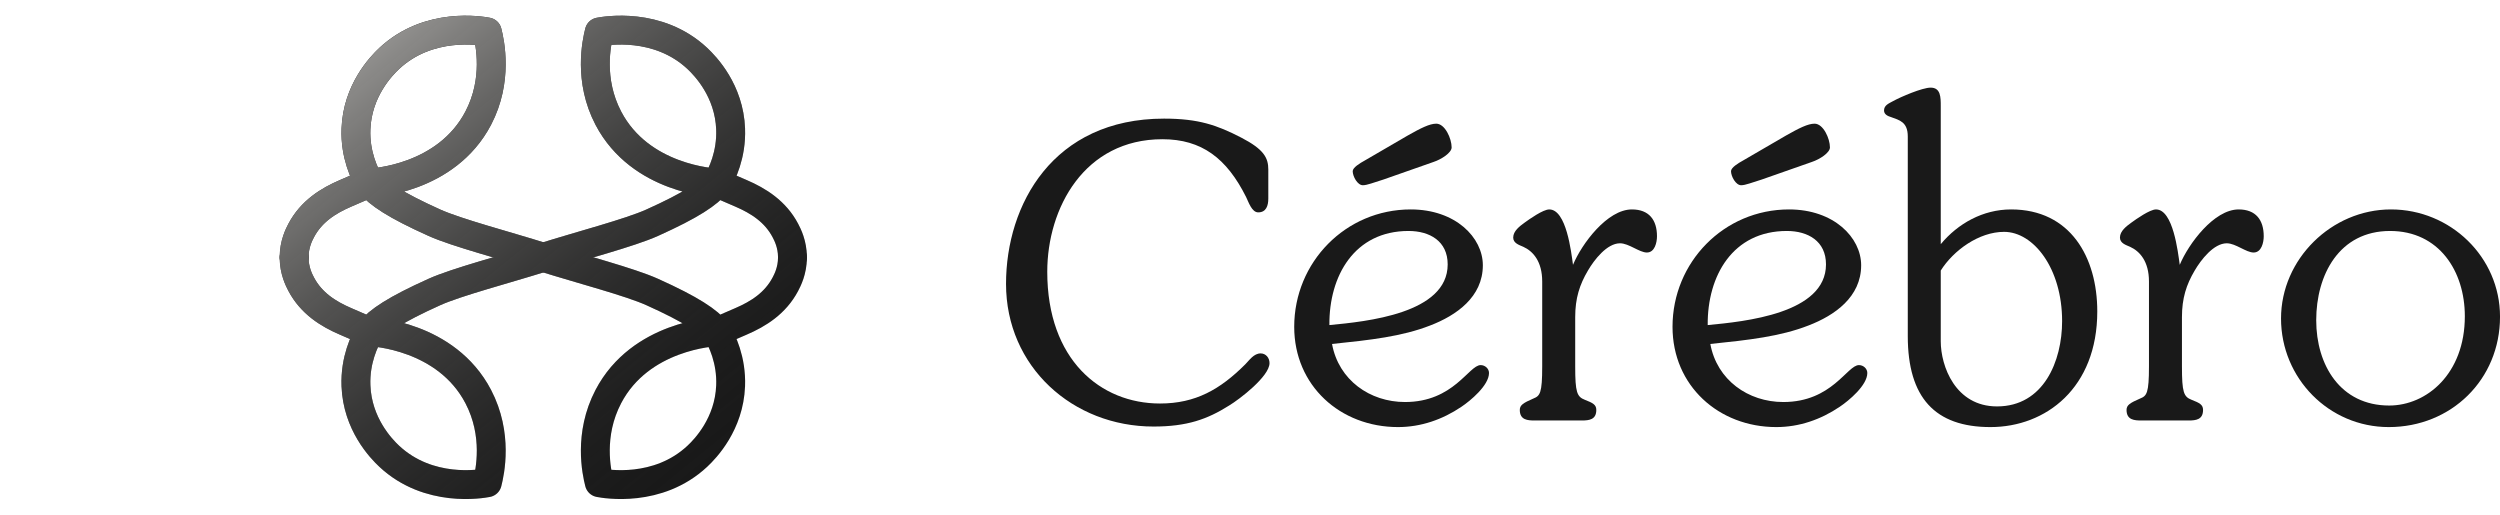
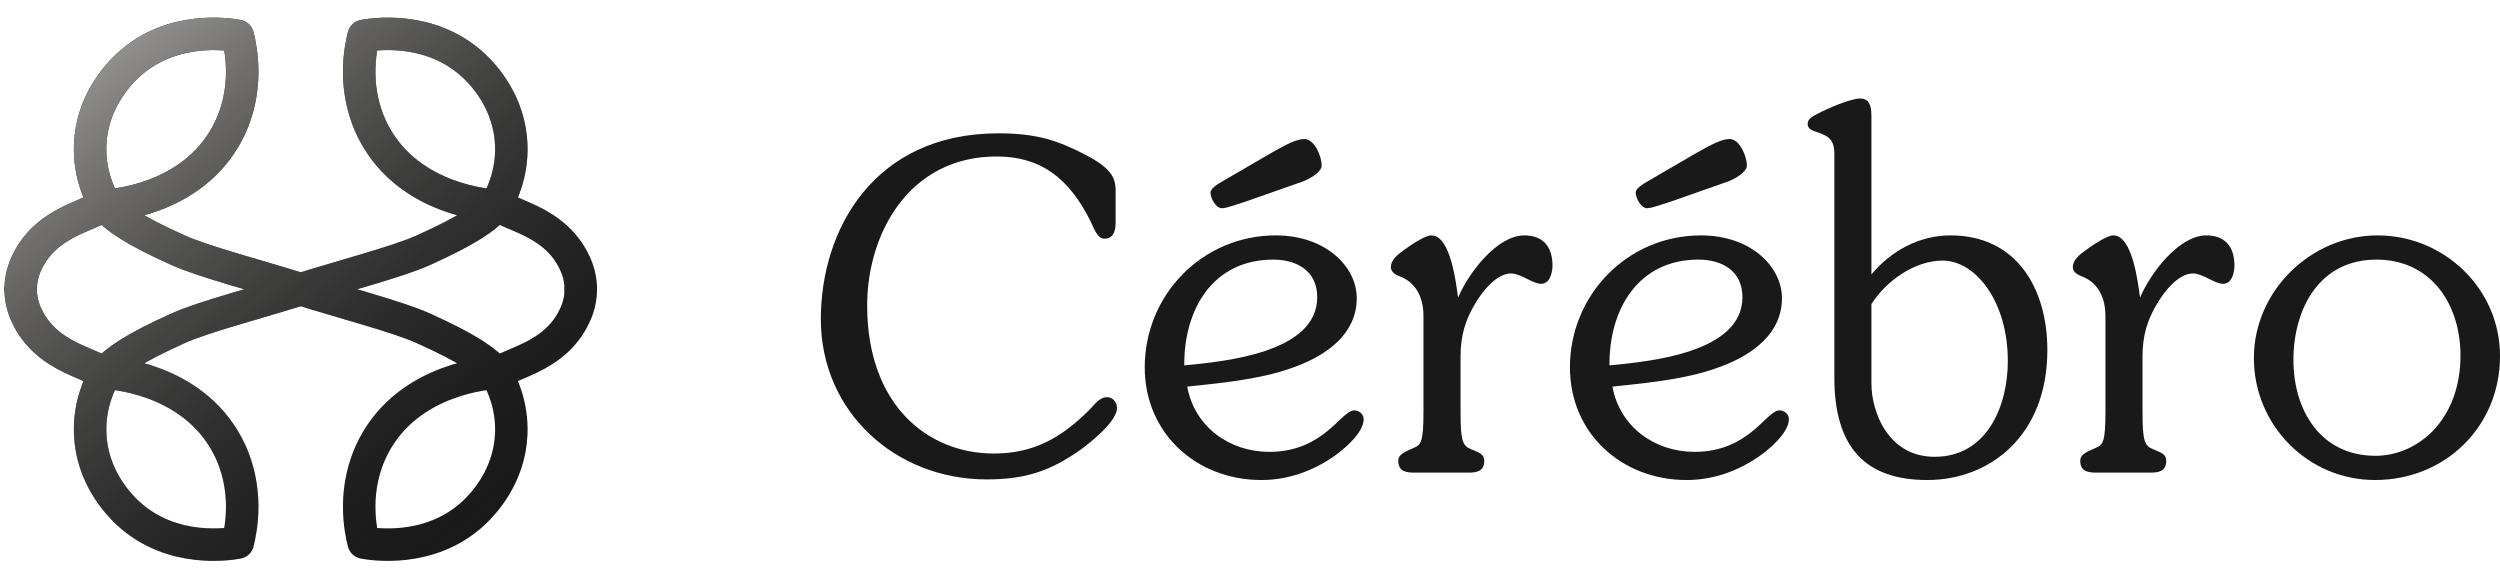
- <svg xmlns="http://www.w3.org/2000/svg" width="136" height="28" viewBox="0 0 136 28" fill="none">
-   <path d="M29.555 14C27.505 13.355 24.847 12.663 23.634 12.117C21.487 11.15 20.59 10.539 20.108 9.952C20.276 9.946 24.273 9.752 26.015 6.43C27.102 4.356 26.654 2.312 26.508 1.739C26.186 1.677 23.323 1.174 21.177 3.178C20.727 3.598 19.442 4.938 19.364 7.016C19.311 8.423 19.837 9.484 20.107 9.952C19.7 10.129 19.266 10.317 18.8 10.517C17.855 10.923 16.933 11.499 16.383 12.543C16.265 12.767 16.006 13.275 16 13.975V14" stroke="#191919" stroke-width="1.571" stroke-linecap="round" stroke-linejoin="round" />
-   <path d="M16 14V14.025C16.006 14.725 16.265 15.233 16.383 15.457C16.933 16.501 17.855 17.077 18.8 17.483C19.266 17.683 19.7 17.871 20.107 18.049C19.837 18.516 19.311 19.576 19.364 20.984C19.442 23.062 20.727 24.402 21.177 24.822C23.322 26.826 26.186 26.323 26.508 26.261C26.654 25.688 27.102 23.645 26.015 21.57C24.273 18.248 20.276 18.054 20.108 18.048C20.59 17.461 21.487 16.85 23.634 15.883C24.847 15.337 27.505 14.645 29.555 14" stroke="#191919" stroke-width="1.571" stroke-linecap="round" stroke-linejoin="round" />
-   <path d="M43.11 14V13.975C43.104 13.275 42.844 12.768 42.726 12.543C42.177 11.499 41.255 10.924 40.31 10.517C39.844 10.317 39.41 10.129 39.003 9.952C39.273 9.485 39.799 8.424 39.746 7.016C39.668 4.938 38.383 3.599 37.933 3.178C35.788 1.174 32.924 1.677 32.602 1.739C32.455 2.313 32.007 4.356 33.095 6.431C34.837 9.752 38.834 9.947 39.002 9.952C38.52 10.539 37.623 11.151 35.476 12.117C34.263 12.663 31.605 13.355 29.555 14" stroke="#191919" stroke-width="1.571" stroke-linecap="round" stroke-linejoin="round" />
-   <path d="M29.555 14C31.605 14.645 34.263 15.337 35.476 15.883C37.623 16.85 38.52 17.461 39.002 18.048C38.834 18.054 34.837 18.248 33.095 21.57C32.007 23.645 32.455 25.688 32.602 26.261C32.924 26.323 35.787 26.826 37.933 24.822C38.383 24.402 39.667 23.062 39.746 20.984C39.799 19.577 39.273 18.516 39.003 18.049C39.41 17.871 39.844 17.683 40.31 17.483C41.255 17.077 42.177 16.501 42.726 15.457C42.844 15.233 43.104 14.725 43.11 14.025V14" stroke="#191919" stroke-width="1.571" stroke-linecap="round" stroke-linejoin="round" />
-   <path d="M29.555 14C27.505 13.355 24.847 12.663 23.634 12.117C21.487 11.15 20.59 10.539 20.108 9.952M29.555 14C27.505 14.645 24.847 15.337 23.634 15.883C21.487 16.85 20.59 17.462 20.107 18.049M29.555 14C31.605 13.355 34.263 12.663 35.476 12.117C37.622 11.151 38.52 10.539 39.002 9.952M29.555 14C31.605 14.645 34.263 15.337 35.476 15.883C37.623 16.85 38.52 17.461 39.002 18.048M20.108 9.952C20.276 9.946 24.273 9.752 26.015 6.43C27.102 4.356 26.654 2.312 26.508 1.739C26.186 1.677 23.323 1.174 21.177 3.178C20.727 3.598 19.442 4.938 19.364 7.016C19.311 8.423 19.838 9.485 20.108 9.952ZM20.108 9.952C19.701 10.129 19.266 10.317 18.8 10.517C17.855 10.923 16.933 11.499 16.383 12.543C16.265 12.767 16.006 13.275 16 13.975V14L16 14.025C16.006 14.725 16.266 15.233 16.384 15.457C16.933 16.501 17.855 17.077 18.8 17.483C19.266 17.683 19.7 17.871 20.107 18.049M20.107 18.049C19.837 18.516 19.311 19.576 19.364 20.984C19.442 23.062 20.727 24.402 21.177 24.822C23.322 26.826 26.186 26.323 26.508 26.261C26.655 25.688 27.103 23.645 26.015 21.57C24.273 18.248 20.275 18.054 20.107 18.049ZM39.002 9.952C39.409 10.129 39.844 10.317 40.309 10.517C41.255 10.924 42.177 11.499 42.726 12.543C42.844 12.768 43.104 13.275 43.109 13.975V14L43.11 14.025C43.104 14.725 42.845 15.233 42.727 15.457C42.178 16.501 41.255 17.077 40.31 17.483C39.844 17.683 39.409 17.871 39.002 18.048M39.002 9.952C39.272 9.485 39.798 8.424 39.745 7.017C39.667 4.938 38.383 3.599 37.933 3.178C35.787 1.174 32.924 1.677 32.602 1.739C32.455 2.313 32.007 4.356 33.095 6.431C34.837 9.752 38.835 9.946 39.002 9.952ZM39.002 18.048C38.834 18.054 34.837 18.248 33.096 21.57C32.008 23.645 32.456 25.688 32.602 26.261C32.924 26.323 35.788 26.826 37.933 24.822C38.383 24.402 39.668 23.062 39.746 20.984C39.799 19.577 39.272 18.516 39.002 18.048Z" stroke="url(#paint0_linear_203_1814)" stroke-width="1.571" stroke-miterlimit="10" stroke-linejoin="round" />
-   <path d="M68.996 9.223V10.805C68.996 11.179 68.886 11.553 68.447 11.553C68.095 11.553 67.919 10.981 67.787 10.717C66.732 8.607 65.369 7.574 63.236 7.574C58.993 7.574 56.971 11.311 56.971 14.784C56.971 19.577 59.873 21.951 63.104 21.951C65.039 21.951 66.38 21.182 67.743 19.819C67.963 19.599 68.205 19.225 68.578 19.225C68.864 19.225 69.062 19.467 69.062 19.753C69.062 20.478 67.413 21.732 66.864 22.061C65.677 22.809 64.577 23.204 62.753 23.204C58.356 23.204 54.728 19.951 54.728 15.444C54.728 11.135 57.279 6.453 63.324 6.453C65.193 6.453 66.204 6.804 67.523 7.486C68.754 8.123 68.996 8.585 68.996 9.223Z" fill="#191919" />
-   <path d="M72.463 18.712C72.821 20.674 74.52 21.87 76.433 21.87C79.088 21.87 79.902 19.861 80.548 19.861C80.787 19.861 81.002 20.052 81.002 20.291C81.002 20.961 79.997 21.798 79.495 22.133C78.466 22.827 77.294 23.233 76.051 23.233C72.917 23.233 70.405 20.985 70.405 17.78C70.405 14.263 73.204 11.393 76.744 11.393C79.184 11.393 80.667 12.924 80.667 14.431C80.667 16.153 79.232 17.158 77.797 17.708C76.266 18.306 74.544 18.497 72.463 18.712ZM72.319 17.684C74.328 17.492 78.754 17.062 78.754 14.383C78.754 13.115 77.773 12.565 76.625 12.565C73.683 12.565 72.295 15.005 72.319 17.684ZM74.233 8.738L76.577 7.374C77.294 6.968 77.773 6.728 78.132 6.728C78.61 6.728 78.969 7.542 78.969 8.02C78.969 8.307 78.419 8.666 77.988 8.809L75.261 9.766C74.711 9.934 74.376 10.077 74.137 10.077C73.85 10.077 73.587 9.599 73.587 9.312C73.587 9.12 73.969 8.881 74.233 8.738Z" fill="#191919" />
-   <path d="M83.896 19.932V15.316C83.896 14.215 83.394 13.665 82.868 13.426C82.653 13.33 82.318 13.235 82.318 12.924C82.318 12.565 82.677 12.302 82.94 12.11C83.203 11.919 83.944 11.393 84.279 11.393C85.212 11.393 85.475 13.713 85.571 14.407C86.049 13.259 87.437 11.393 88.776 11.393C89.709 11.393 90.14 11.967 90.14 12.852C90.14 13.187 90.02 13.737 89.59 13.737C89.183 13.737 88.609 13.235 88.13 13.235C87.413 13.235 86.719 14.144 86.384 14.718C85.93 15.483 85.691 16.225 85.691 17.253V19.932C85.691 21.344 85.786 21.583 86.217 21.75C86.647 21.918 86.839 22.014 86.839 22.3C86.839 22.827 86.456 22.875 86.049 22.875H83.49C83.107 22.875 82.677 22.851 82.677 22.3C82.677 22.037 82.868 21.918 83.418 21.679C83.777 21.535 83.896 21.392 83.896 19.932Z" fill="#191919" />
-   <path d="M93.042 18.712C93.401 20.674 95.1 21.87 97.013 21.87C99.668 21.87 100.482 19.861 101.127 19.861C101.367 19.861 101.582 20.052 101.582 20.291C101.582 20.961 100.577 21.798 100.075 22.133C99.046 22.827 97.874 23.233 96.63 23.233C93.497 23.233 90.985 20.985 90.985 17.78C90.985 14.263 93.784 11.393 97.324 11.393C99.764 11.393 101.247 12.924 101.247 14.431C101.247 16.153 99.812 17.158 98.377 17.708C96.846 18.306 95.124 18.497 93.042 18.712ZM92.899 17.684C94.908 17.492 99.334 17.062 99.334 14.383C99.334 13.115 98.353 12.565 97.204 12.565C94.262 12.565 92.875 15.005 92.899 17.684ZM94.812 8.738L97.157 7.374C97.874 6.968 98.353 6.728 98.712 6.728C99.19 6.728 99.549 7.542 99.549 8.02C99.549 8.307 98.999 8.666 98.568 8.809L95.841 9.766C95.291 9.934 94.956 10.077 94.717 10.077C94.43 10.077 94.167 9.599 94.167 9.312C94.167 9.12 94.549 8.881 94.812 8.738Z" fill="#191919" />
-   <path d="M105.577 5.771V13.283C106.51 12.158 107.873 11.393 109.404 11.393C112.633 11.393 114.092 14 114.092 16.942C114.092 21.105 111.294 23.233 108.28 23.233C105.266 23.233 103.783 21.631 103.783 18.282V7.422C103.783 6.633 103.328 6.537 102.874 6.37C102.706 6.322 102.491 6.226 102.491 6.011C102.491 5.724 102.754 5.628 102.969 5.508C103.4 5.269 104.572 4.767 105.027 4.767C105.577 4.767 105.577 5.293 105.577 5.771ZM105.577 14.718V18.569C105.577 19.909 106.366 22.109 108.638 22.109C111.174 22.109 112.179 19.645 112.179 17.469C112.179 14.598 110.624 12.613 109.021 12.613C107.658 12.613 106.27 13.617 105.577 14.718Z" fill="#191919" />
-   <path d="M116.904 19.932V15.316C116.904 14.215 116.401 13.665 115.875 13.426C115.66 13.33 115.325 13.235 115.325 12.924C115.325 12.565 115.684 12.302 115.947 12.11C116.21 11.919 116.952 11.393 117.286 11.393C118.219 11.393 118.482 13.713 118.578 14.407C119.057 13.259 120.444 11.393 121.783 11.393C122.716 11.393 123.147 11.967 123.147 12.852C123.147 13.187 123.027 13.737 122.597 13.737C122.19 13.737 121.616 13.235 121.138 13.235C120.42 13.235 119.726 14.144 119.391 14.718C118.937 15.483 118.698 16.225 118.698 17.253V19.932C118.698 21.344 118.793 21.583 119.224 21.75C119.655 21.918 119.846 22.014 119.846 22.3C119.846 22.827 119.463 22.875 119.057 22.875H116.497C116.114 22.875 115.684 22.851 115.684 22.3C115.684 22.037 115.875 21.918 116.425 21.679C116.784 21.535 116.904 21.392 116.904 19.932Z" fill="#191919" />
-   <path d="M130.068 11.393C133.298 11.393 136.001 13.976 136.001 17.229C136.001 20.65 133.345 23.233 129.949 23.233C126.696 23.233 124.088 20.578 124.088 17.325C124.088 14.096 126.839 11.393 130.068 11.393ZM130.02 12.565C127.246 12.565 126.002 14.957 126.002 17.421C126.002 19.861 127.317 22.061 129.973 22.061C132.006 22.061 134.087 20.339 134.087 17.206C134.087 14.742 132.676 12.565 130.02 12.565Z" fill="#191919" />
+ <svg xmlns="http://www.w3.org/2000/svg" width="121" height="28" viewBox="0 0 121 28" fill="none">
+   <path d="M14.555 14C12.505 13.355 9.847 12.663 8.634 12.117C6.487 11.15 5.59 10.539 5.108 9.952C5.276 9.946 9.273 9.752 11.014 6.43C12.102 4.356 11.654 2.312 11.508 1.739C11.186 1.677 8.322 1.174 6.177 3.178C5.727 3.598 4.442 4.938 4.364 7.016C4.311 8.423 4.837 9.484 5.107 9.952C4.7 10.129 4.266 10.317 3.8 10.517C2.855 10.923 1.932 11.499 1.383 12.543C1.265 12.767 1.006 13.275 1 13.975V14" stroke="#191919" stroke-width="1.571" stroke-linecap="round" stroke-linejoin="round" />
+   <path d="M1 14V14.025C1.006 14.725 1.265 15.233 1.383 15.457C1.932 16.501 2.855 17.077 3.8 17.483C4.266 17.683 4.7 17.871 5.107 18.049C4.837 18.516 4.311 19.576 4.364 20.984C4.442 23.062 5.727 24.402 6.177 24.822C8.322 26.826 11.186 26.323 11.508 26.261C11.654 25.688 12.102 23.645 11.014 21.57C9.273 18.248 5.275 18.054 5.108 18.048C5.59 17.461 6.487 16.85 8.634 15.883C9.847 15.337 12.505 14.645 14.555 14" stroke="#191919" stroke-width="1.571" stroke-linecap="round" stroke-linejoin="round" />
+   <path d="M28.11 14V13.975C28.104 13.275 27.844 12.768 27.726 12.543C27.177 11.499 26.255 10.924 25.31 10.517C24.844 10.317 24.41 10.129 24.003 9.952C24.273 9.485 24.799 8.424 24.746 7.016C24.668 4.938 23.383 3.599 22.933 3.178C20.788 1.174 17.924 1.677 17.602 1.739C17.455 2.313 17.007 4.356 18.095 6.431C19.837 9.752 23.834 9.947 24.002 9.952C23.52 10.539 22.622 11.151 20.476 12.117C19.263 12.663 16.605 13.355 14.555 14" stroke="#191919" stroke-width="1.571" stroke-linecap="round" stroke-linejoin="round" />
+   <path d="M14.555 14C16.605 14.645 19.263 15.337 20.476 15.883C22.622 16.85 23.52 17.461 24.002 18.048C23.834 18.054 19.837 18.248 18.095 21.57C17.007 23.645 17.455 25.688 17.602 26.261C17.924 26.323 20.787 26.826 22.933 24.822C23.383 24.402 24.667 23.062 24.746 20.984C24.799 19.577 24.273 18.516 24.003 18.049C24.41 17.871 24.844 17.683 25.31 17.483C26.255 17.077 27.177 16.501 27.726 15.457C27.844 15.233 28.104 14.725 28.11 14.025V14" stroke="#191919" stroke-width="1.571" stroke-linecap="round" stroke-linejoin="round" />
+   <path d="M14.555 14C12.505 13.355 9.847 12.663 8.634 12.117C6.487 11.15 5.59 10.539 5.108 9.952M14.555 14C12.505 14.645 9.847 15.337 8.634 15.883C6.487 16.85 5.59 17.462 5.107 18.049M14.555 14C16.605 13.355 19.262 12.663 20.476 12.117C22.622 11.151 23.52 10.539 24.003 9.952M14.555 14C16.605 14.645 19.263 15.337 20.476 15.883C22.623 16.85 23.52 17.461 24.002 18.048M5.108 9.952C5.276 9.946 9.273 9.752 11.014 6.43C12.102 4.356 11.654 2.312 11.508 1.739C11.186 1.677 8.322 1.174 6.177 3.178C5.727 3.598 4.442 4.938 4.364 7.016C4.311 8.423 4.838 9.485 5.108 9.952ZM5.108 9.952C4.701 10.129 4.266 10.317 3.8 10.517C2.855 10.923 1.932 11.499 1.383 12.543C1.265 12.767 1.006 13.275 1 13.975V14L1 14.025C1.006 14.725 1.266 15.233 1.384 15.457C1.933 16.501 2.855 17.077 3.8 17.483C4.266 17.683 4.7 17.871 5.107 18.049M5.107 18.049C4.837 18.516 4.311 19.576 4.364 20.984C4.442 23.062 5.727 24.402 6.177 24.822C8.322 26.826 11.186 26.323 11.508 26.261C11.655 25.688 12.103 23.645 11.015 21.57C9.273 18.248 5.275 18.054 5.107 18.049ZM24.003 9.952C24.409 10.129 24.844 10.317 25.309 10.517C26.255 10.924 27.177 11.499 27.726 12.543C27.844 12.768 28.104 13.275 28.11 13.975V14L28.11 14.025C28.104 14.725 27.845 15.233 27.727 15.457C27.177 16.501 26.255 17.077 25.31 17.483C24.844 17.683 24.409 17.871 24.002 18.048M24.003 9.952C24.272 9.485 24.798 8.424 24.745 7.017C24.667 4.938 23.383 3.599 22.933 3.178C20.787 1.174 17.924 1.677 17.602 1.739C17.455 2.313 17.007 4.356 18.095 6.431C19.837 9.752 23.835 9.946 24.003 9.952ZM24.002 18.048C23.834 18.054 19.837 18.248 18.096 21.57C17.008 23.645 17.456 25.688 17.602 26.261C17.924 26.323 20.788 26.826 22.933 24.822C23.383 24.402 24.668 23.062 24.746 20.984C24.799 19.577 24.272 18.516 24.002 18.048Z" stroke="url(#paint0_linear_295_23379)" stroke-width="1.571" stroke-miterlimit="10" stroke-linejoin="round" />
+   <path d="M53.996 9.223V10.805C53.996 11.179 53.886 11.553 53.447 11.553C53.095 11.553 52.919 10.981 52.787 10.717C51.732 8.607 50.369 7.574 48.236 7.574C43.993 7.574 41.971 11.311 41.971 14.784C41.971 19.577 44.873 21.951 48.104 21.951C50.039 21.951 51.38 21.182 52.743 19.819C52.963 19.599 53.205 19.225 53.578 19.225C53.864 19.225 54.062 19.467 54.062 19.753C54.062 20.478 52.413 21.732 51.864 22.061C50.676 22.809 49.577 23.204 47.753 23.204C43.356 23.204 39.728 19.951 39.728 15.444C39.728 11.135 42.279 6.453 48.324 6.453C50.193 6.453 51.204 6.804 52.523 7.486C53.754 8.123 53.996 8.585 53.996 9.223Z" fill="#191919" />
+   <path d="M57.462 18.712C57.821 20.674 59.52 21.87 61.433 21.87C64.088 21.87 64.902 19.861 65.548 19.861C65.787 19.861 66.002 20.052 66.002 20.291C66.002 20.961 64.997 21.798 64.495 22.133C63.467 22.827 62.294 23.233 61.051 23.233C57.917 23.233 55.405 20.985 55.405 17.78C55.405 14.263 58.204 11.393 61.744 11.393C64.184 11.393 65.667 12.924 65.667 14.431C65.667 16.153 64.232 17.158 62.797 17.708C61.266 18.306 59.544 18.497 57.462 18.712ZM57.319 17.684C59.328 17.492 63.754 17.062 63.754 14.383C63.754 13.115 62.773 12.565 61.625 12.565C58.682 12.565 57.295 15.005 57.319 17.684ZM59.233 8.738L61.577 7.374C62.294 6.968 62.773 6.728 63.132 6.728C63.61 6.728 63.969 7.542 63.969 8.02C63.969 8.307 63.419 8.666 62.988 8.809L60.261 9.766C59.711 9.934 59.376 10.077 59.137 10.077C58.85 10.077 58.587 9.599 58.587 9.312C58.587 9.12 58.969 8.881 59.233 8.738Z" fill="#191919" />
+   <path d="M68.896 19.932V15.316C68.896 14.215 68.394 13.665 67.868 13.426C67.653 13.33 67.318 13.235 67.318 12.924C67.318 12.565 67.677 12.302 67.94 12.11C68.203 11.919 68.944 11.393 69.279 11.393C70.212 11.393 70.475 13.713 70.571 14.407C71.049 13.259 72.437 11.393 73.776 11.393C74.709 11.393 75.14 11.967 75.14 12.852C75.14 13.187 75.02 13.737 74.59 13.737C74.183 13.737 73.609 13.235 73.13 13.235C72.413 13.235 71.719 14.144 71.384 14.718C70.93 15.483 70.691 16.225 70.691 17.253V19.932C70.691 21.344 70.786 21.583 71.217 21.75C71.647 21.918 71.839 22.014 71.839 22.3C71.839 22.827 71.456 22.875 71.049 22.875H68.49C68.107 22.875 67.677 22.851 67.677 22.3C67.677 22.037 67.868 21.918 68.418 21.679C68.777 21.535 68.896 21.392 68.896 19.932Z" fill="#191919" />
+   <path d="M78.042 18.712C78.401 20.674 80.1 21.87 82.013 21.87C84.668 21.87 85.482 19.861 86.127 19.861C86.367 19.861 86.582 20.052 86.582 20.291C86.582 20.961 85.577 21.798 85.075 22.133C84.046 22.827 82.874 23.233 81.63 23.233C78.497 23.233 75.985 20.985 75.985 17.78C75.985 14.263 78.784 11.393 82.324 11.393C84.764 11.393 86.247 12.924 86.247 14.431C86.247 16.153 84.812 17.158 83.377 17.708C81.846 18.306 80.124 18.497 78.042 18.712ZM77.899 17.684C79.908 17.492 84.334 17.062 84.334 14.383C84.334 13.115 83.353 12.565 82.204 12.565C79.262 12.565 77.875 15.005 77.899 17.684ZM79.812 8.738L82.157 7.374C82.874 6.968 83.353 6.728 83.712 6.728C84.19 6.728 84.549 7.542 84.549 8.02C84.549 8.307 83.999 8.666 83.568 8.809L80.841 9.766C80.291 9.934 79.956 10.077 79.717 10.077C79.43 10.077 79.167 9.599 79.167 9.312C79.167 9.12 79.549 8.881 79.812 8.738Z" fill="#191919" />
+   <path d="M90.577 5.771V13.283C91.51 12.158 92.873 11.393 94.404 11.393C97.633 11.393 99.092 14 99.092 16.942C99.092 21.105 96.294 23.233 93.28 23.233C90.266 23.233 88.783 21.631 88.783 18.282V7.422C88.783 6.633 88.328 6.537 87.874 6.37C87.706 6.322 87.491 6.226 87.491 6.011C87.491 5.724 87.754 5.628 87.969 5.508C88.4 5.269 89.572 4.767 90.026 4.767C90.577 4.767 90.577 5.293 90.577 5.771ZM90.577 14.718V18.569C90.577 19.909 91.366 22.109 93.638 22.109C96.174 22.109 97.179 19.645 97.179 17.469C97.179 14.598 95.624 12.613 94.021 12.613C92.658 12.613 91.27 13.617 90.577 14.718Z" fill="#191919" />
+   <path d="M101.904 19.932V15.316C101.904 14.215 101.401 13.665 100.875 13.426C100.66 13.33 100.325 13.235 100.325 12.924C100.325 12.565 100.684 12.302 100.947 12.11C101.21 11.919 101.952 11.393 102.286 11.393C103.219 11.393 103.482 13.713 103.578 14.407C104.057 13.259 105.444 11.393 106.783 11.393C107.716 11.393 108.147 11.967 108.147 12.852C108.147 13.187 108.027 13.737 107.597 13.737C107.19 13.737 106.616 13.235 106.138 13.235C105.42 13.235 104.726 14.144 104.391 14.718C103.937 15.483 103.698 16.225 103.698 17.253V19.932C103.698 21.344 103.793 21.583 104.224 21.75C104.655 21.918 104.846 22.014 104.846 22.3C104.846 22.827 104.463 22.875 104.057 22.875H101.497C101.114 22.875 100.684 22.851 100.684 22.3C100.684 22.037 100.875 21.918 101.425 21.679C101.784 21.535 101.904 21.392 101.904 19.932Z" fill="#191919" />
+   <path d="M115.068 11.393C118.298 11.393 121.001 13.976 121.001 17.229C121.001 20.65 118.345 23.233 114.949 23.233C111.696 23.233 109.088 20.578 109.088 17.325C109.088 14.096 111.839 11.393 115.068 11.393ZM115.02 12.565C112.246 12.565 111.002 14.957 111.002 17.421C111.002 19.861 112.317 22.061 114.973 22.061C117.006 22.061 119.087 20.339 119.087 17.206C119.087 14.742 117.676 12.565 115.02 12.565Z" fill="#191919" />
  <defs>
-     <linearGradient id="paint0_linear_203_1814" x1="20" y1="2" x2="39.5" y2="26" gradientUnits="userSpaceOnUse">
+     <linearGradient id="paint0_linear_295_23379" x1="5" y1="2" x2="24.5" y2="26" gradientUnits="userSpaceOnUse">
      <stop stop-color="#979694" />
      <stop offset="1" stop-color="#191919" stop-opacity="0" />
    </linearGradient>
  </defs>
</svg>
